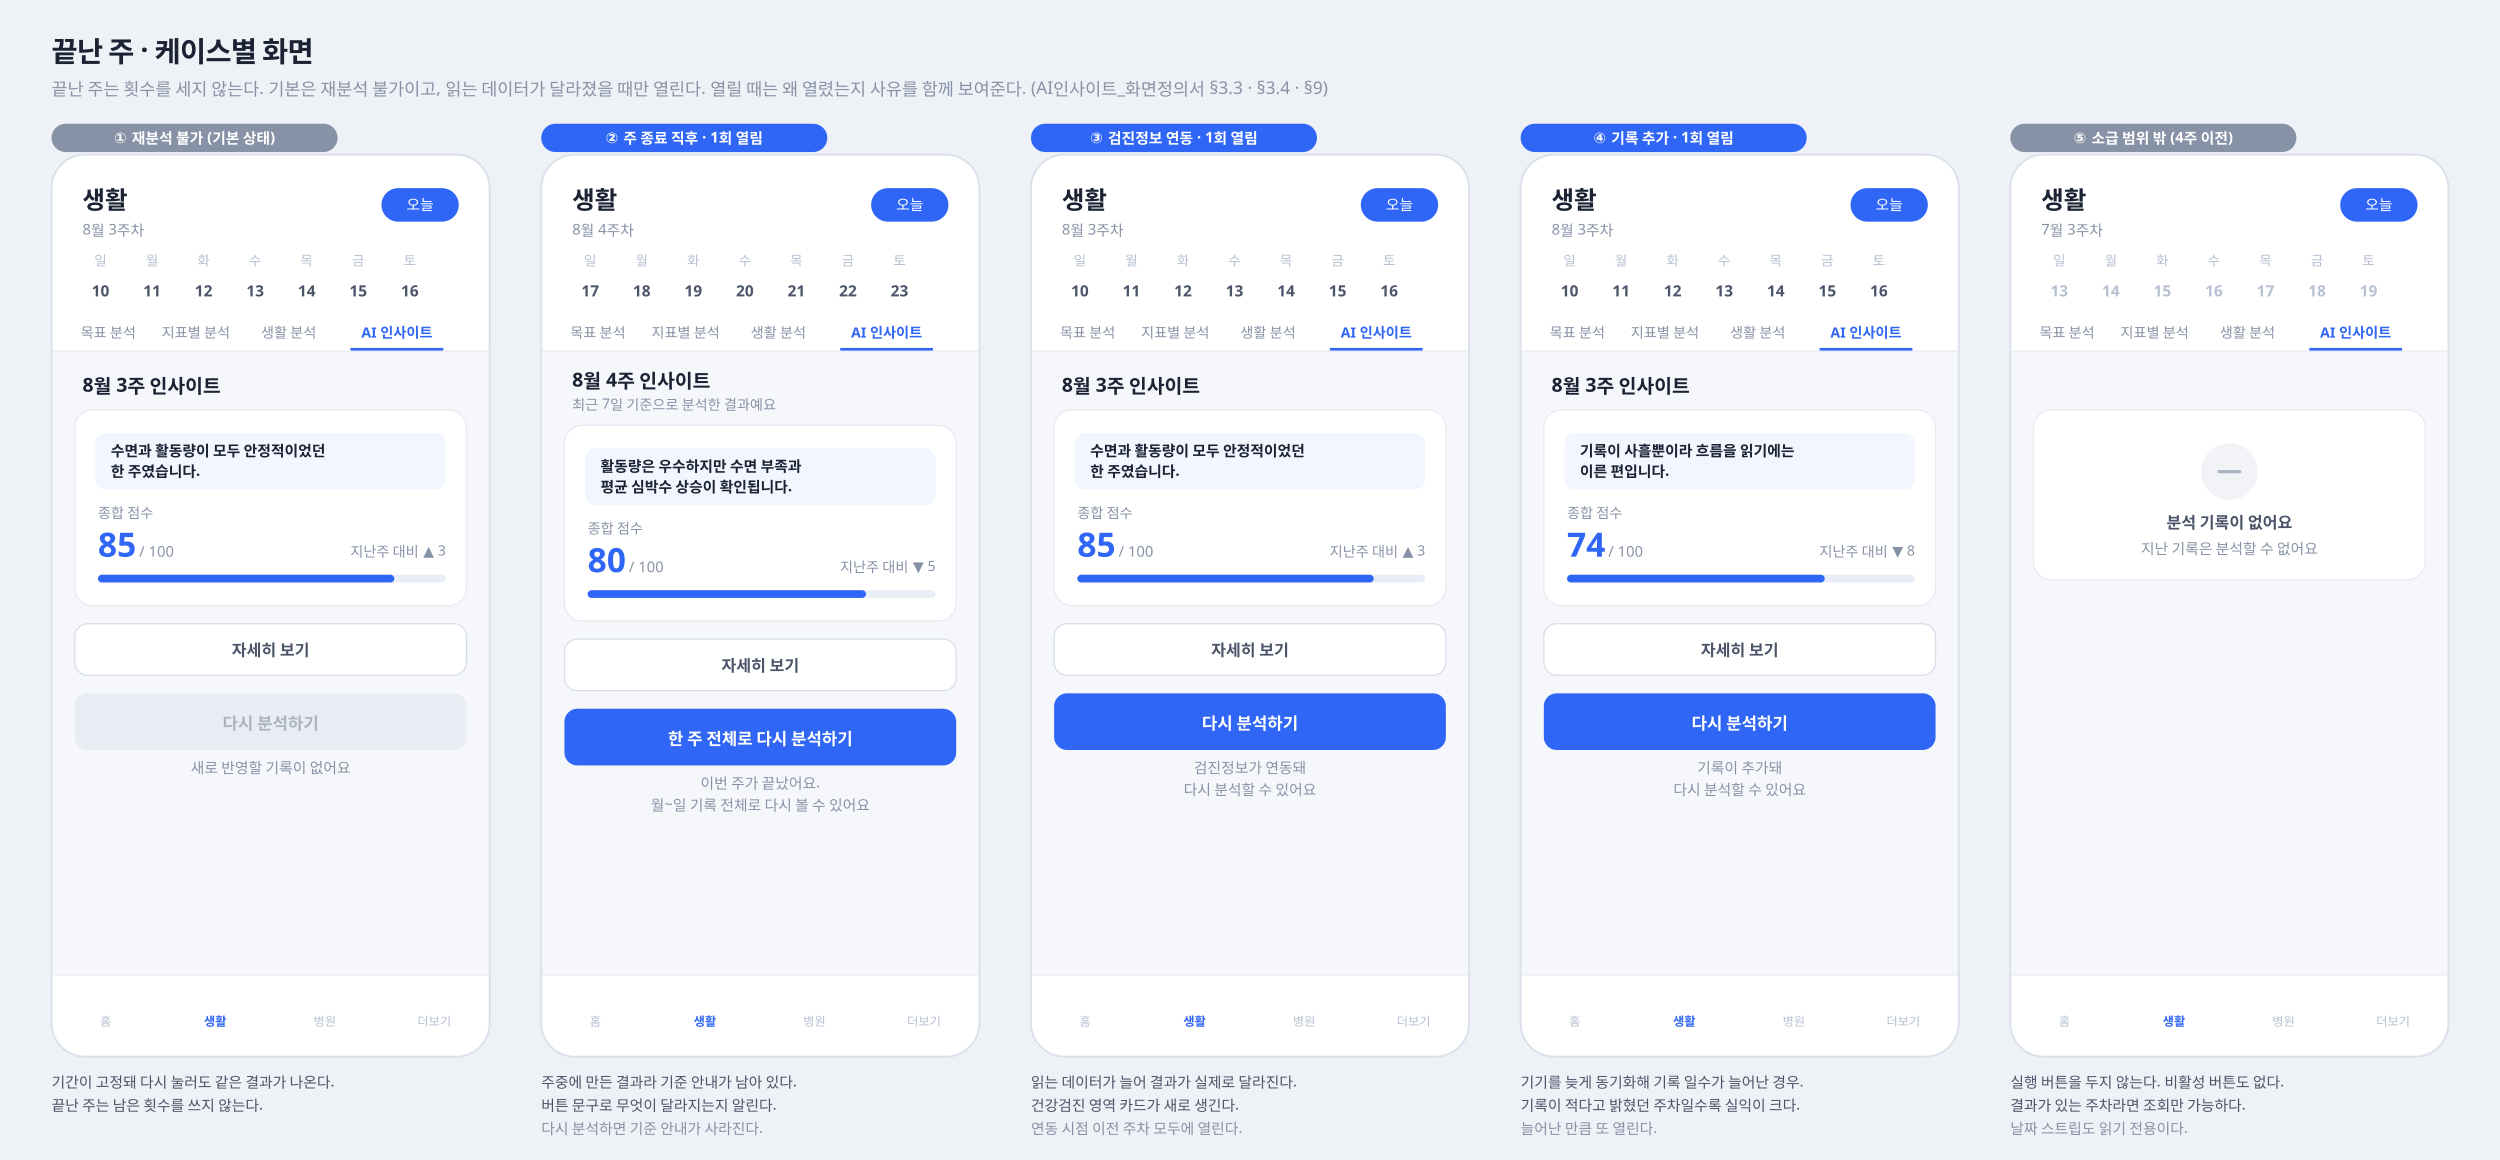
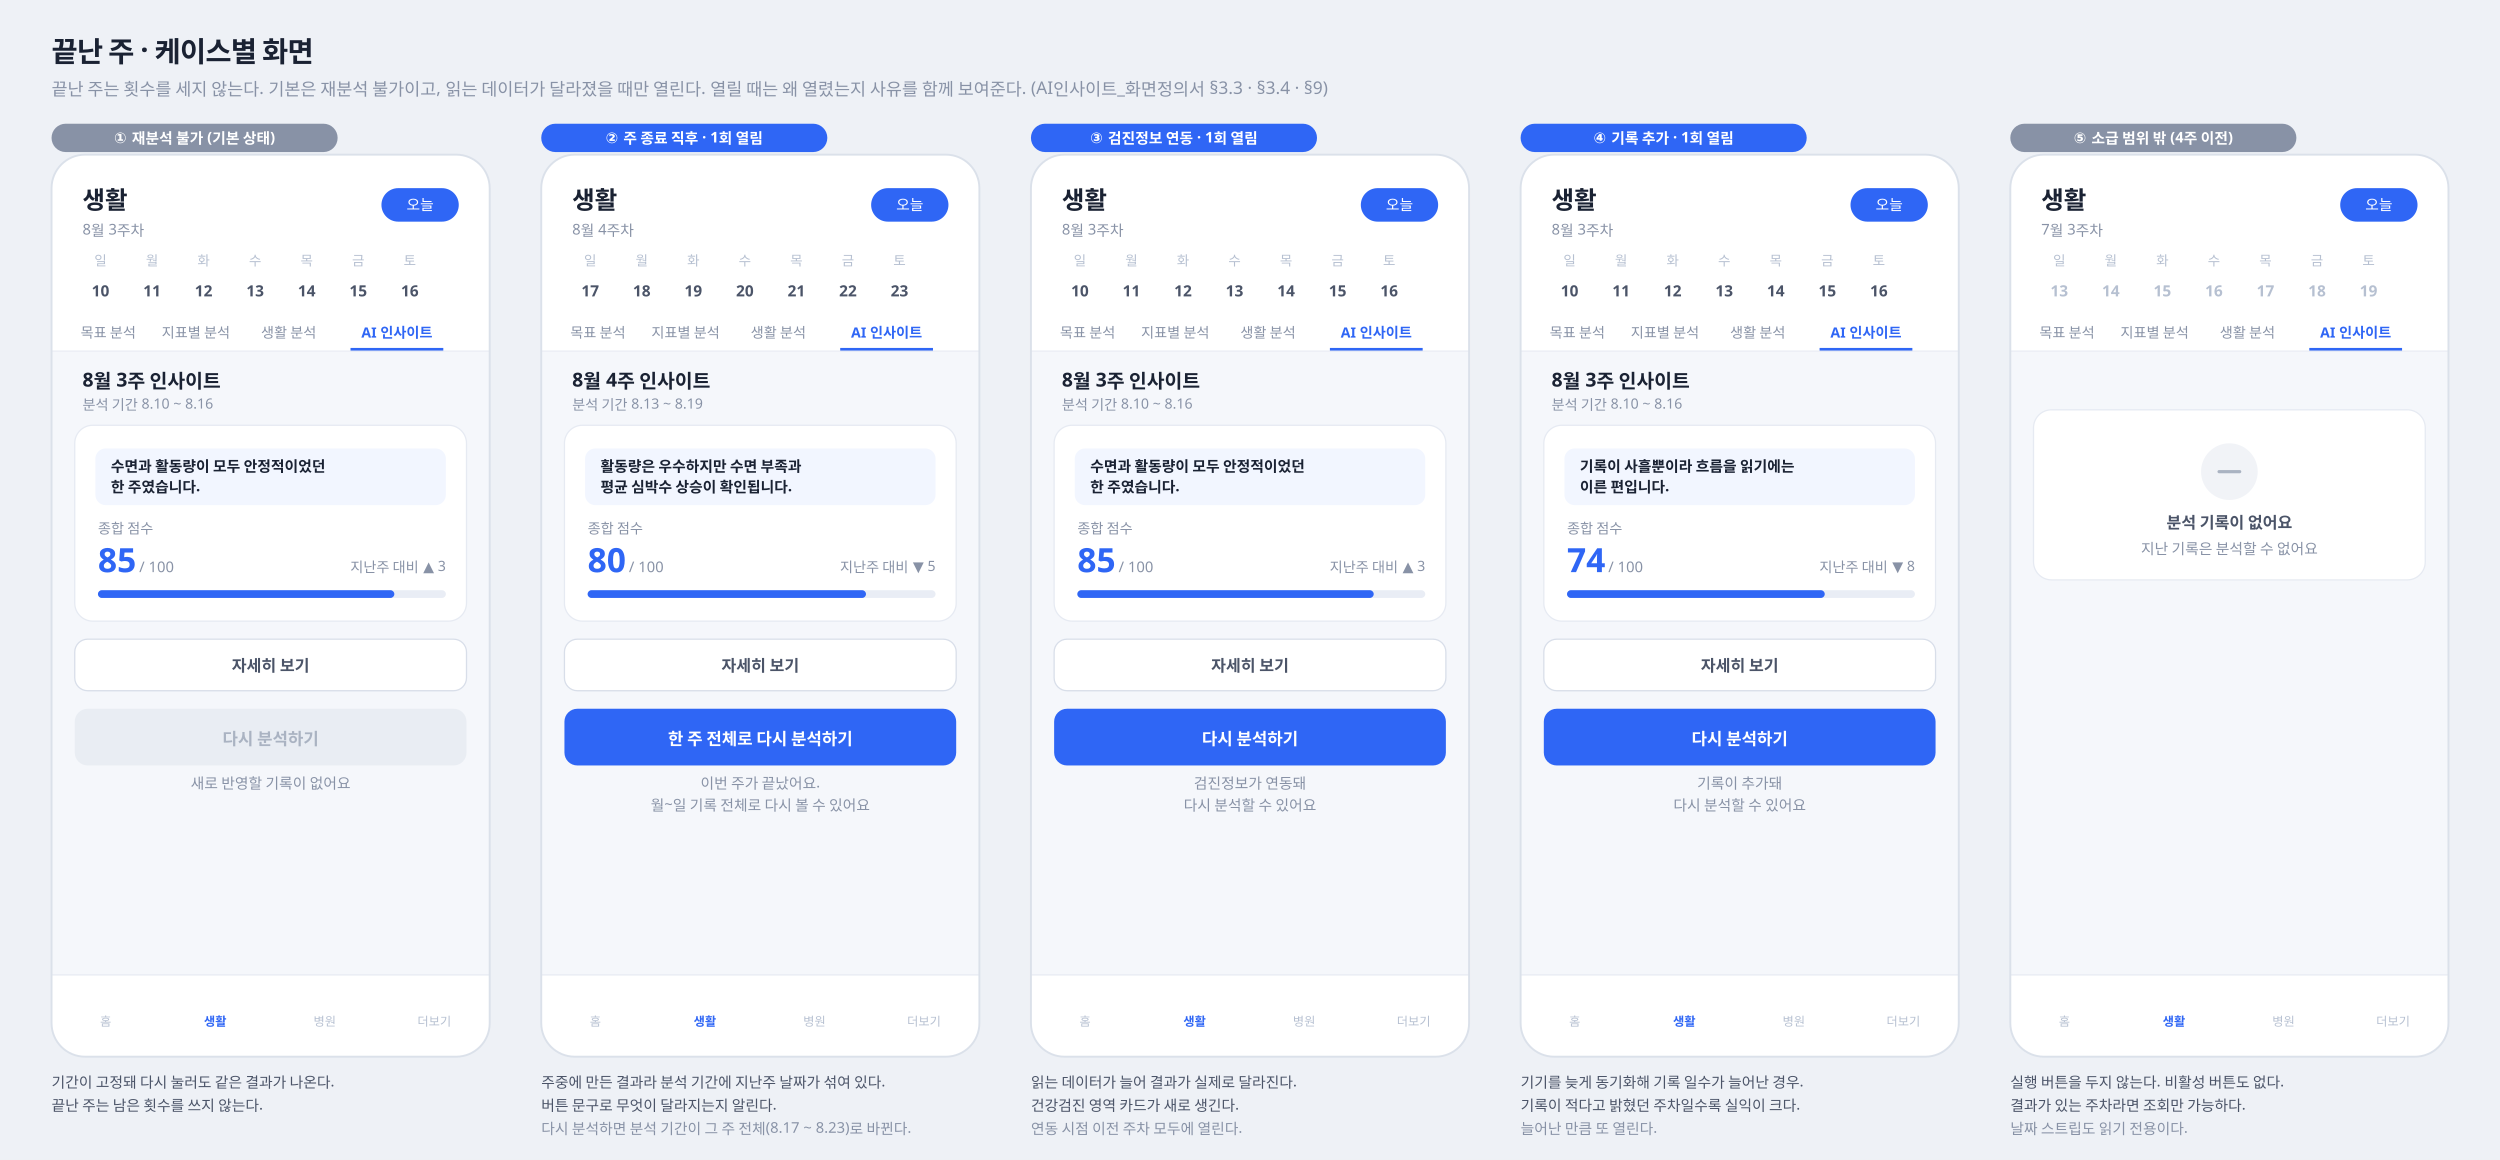
<svg xmlns="http://www.w3.org/2000/svg" viewBox="0 0 1940 900" width="1940" height="900" font-family="Noto Sans KR, Apple SD Gothic Neo, Malgun Gothic, sans-serif">
  <defs>
    <clipPath id="qa">
      <rect x="40" y="120" width="340" height="700" rx="26" />
    </clipPath>
    <clipPath id="qb">
      <rect x="420" y="120" width="340" height="700" rx="26" />
    </clipPath>
    <clipPath id="qc">
      <rect x="800" y="120" width="340" height="700" rx="26" />
    </clipPath>
    <clipPath id="qd">
      <rect x="1180" y="120" width="340" height="700" rx="26" />
    </clipPath>
    <clipPath id="qe">
      <rect x="1560" y="120" width="340" height="700" rx="26" />
    </clipPath>
  </defs>
  <rect width="1940" height="900" fill="#eef1f6" />
  <text x="40" y="48" font-size="22" font-weight="800" fill="#1a2233" letter-spacing="-0.5">끝난 주 · 케이스별 화면</text>
  <text x="40" y="74" font-size="13.5" fill="#8892a6">끝난 주는 횟수를 세지 않는다. 기본은 재분석 불가이고, 읽는 데이터가 달라졌을 때만 열린다. 열릴 때는 왜 열렸는지 사유를 함께 보여준다. (AI인사이트_화면정의서 §3.3 · §3.4 · §9)</text>
  <g clip-path="url(#qa)">
    <rect x="40" y="120" width="340" height="700" fill="#ffffff" />
    <text x="64" y="162" font-size="19" font-weight="800" fill="#1a2233">생활</text>
    <text x="64" y="182" font-size="11.5" fill="#8892a6">8월 3주차</text>
    <rect x="296" y="146" width="60" height="26" rx="13" fill="#2f66f5" />
    <text x="326" y="163" font-size="11.5" fill="#ffffff" text-anchor="middle">오늘</text>
    <g font-size="10.5" fill="#b6c0d1" text-anchor="middle">
      <text x="78" y="206">일</text>
      <text x="118" y="206">월</text>
      <text x="158" y="206">화</text>
      <text x="198" y="206">수</text>
      <text x="238" y="206">목</text>
      <text x="278" y="206">금</text>
      <text x="318" y="206">토</text>
    </g>
    <g font-size="12" font-weight="600" fill="#4b5468" text-anchor="middle">
      <text x="78" y="230">10</text>
      <text x="118" y="230">11</text>
      <text x="158" y="230">12</text>
      <text x="198" y="230">13</text>
      <text x="238" y="230">14</text>
      <text x="278" y="230">15</text>
      <text x="318" y="230">16</text>
    </g>
    <g font-size="11" fill="#8892a6" text-anchor="middle">
      <text x="84" y="262">목표 분석</text>
      <text x="152" y="262">지표별 분석</text>
      <text x="224" y="262">생활 분석</text>
      <text x="308" y="262" fill="#2f66f5" font-weight="700">AI 인사이트</text>
    </g>
    <rect x="272" y="270" width="72" height="2.5" fill="#2f66f5" />
    <rect x="40" y="272" width="340" height="1" fill="#e6eaf2" />
    <rect x="40" y="273" width="340" height="547" fill="#f5f7fb" />
-     <text x="64" y="304" font-size="15" font-weight="800" fill="#1a2233">8월 3주 인사이트</text>
-     <rect x="58" y="318" width="304" height="152" rx="14" fill="#ffffff" stroke="#e6eaf2" />
-     <rect x="74" y="336" width="272" height="44" rx="8" fill="#f2f6ff" />
-     <text x="86" y="354" font-size="11.5" font-weight="700" fill="#1a2233">수면과 활동량이 모두 안정적이었던</text>
-     <text x="86" y="370" font-size="11.5" font-weight="700" fill="#1a2233">한 주였습니다.</text>
-     <text x="76" y="402" font-size="11" fill="#8892a6">종합 점수</text>
-     <text x="76" y="432" font-size="26" font-weight="800" fill="#2f66f5">85</text>
-     <text x="108" y="432" font-size="11.5" fill="#8892a6">/ 100</text>
-     <text x="346" y="432" font-size="11" fill="#8892a6" text-anchor="end">지난주 대비 ▲ 3</text>
-     <rect x="76" y="446" width="270" height="6" rx="3" fill="#e9edf5" />
-     <rect x="76" y="446" width="230" height="6" rx="3" fill="#2f66f5" />
-     <rect x="58" y="484" width="304" height="40" rx="10" fill="#ffffff" stroke="#d8dee9" />
-     <text x="210" y="509" font-size="12.5" font-weight="700" fill="#4b5468" text-anchor="middle">자세히 보기</text>
-     <rect x="58" y="538" width="304" height="44" rx="10" fill="#e9edf3" />
-     <text x="210" y="566" font-size="13" font-weight="700" fill="#aab3c2" text-anchor="middle">다시 분석하기</text>
-     <text x="210" y="600" font-size="11.5" fill="#8892a6" text-anchor="middle">새로 반영할 기록이 없어요</text>
+     <text x="64" y="300" font-size="15" font-weight="800" fill="#1a2233">8월 3주 인사이트</text>
+     <text x="64" y="318" font-size="11" fill="#8892a6">분석 기간 8.10 ~ 8.16</text>
+     <g transform="translate(0,12)">
+       <rect x="58" y="318" width="304" height="152" rx="14" fill="#ffffff" stroke="#e6eaf2" />
+       <rect x="74" y="336" width="272" height="44" rx="8" fill="#f2f6ff" />
+       <text x="86" y="354" font-size="11.5" font-weight="700" fill="#1a2233">수면과 활동량이 모두 안정적이었던</text>
+       <text x="86" y="370" font-size="11.5" font-weight="700" fill="#1a2233">한 주였습니다.</text>
+       <text x="76" y="402" font-size="11" fill="#8892a6">종합 점수</text>
+       <text x="76" y="432" font-size="26" font-weight="800" fill="#2f66f5">85</text>
+       <text x="108" y="432" font-size="11.5" fill="#8892a6">/ 100</text>
+       <text x="346" y="432" font-size="11" fill="#8892a6" text-anchor="end">지난주 대비 ▲ 3</text>
+       <rect x="76" y="446" width="270" height="6" rx="3" fill="#e9edf5" />
+       <rect x="76" y="446" width="230" height="6" rx="3" fill="#2f66f5" />
+       <rect x="58" y="484" width="304" height="40" rx="10" fill="#ffffff" stroke="#d8dee9" />
+       <text x="210" y="509" font-size="12.5" font-weight="700" fill="#4b5468" text-anchor="middle">자세히 보기</text>
+       <rect x="58" y="538" width="304" height="44" rx="10" fill="#e9edf3" />
+       <text x="210" y="566" font-size="13" font-weight="700" fill="#aab3c2" text-anchor="middle">다시 분석하기</text>
+       <text x="210" y="600" font-size="11.5" fill="#8892a6" text-anchor="middle">새로 반영할 기록이 없어요</text>
+     </g>
    <rect x="40" y="756" width="340" height="64" fill="#ffffff" />
    <rect x="40" y="756" width="340" height="1" fill="#e6eaf2" />
    <g font-size="9.5" fill="#b6c0d1" text-anchor="middle">
      <text x="82" y="796">홈</text>
      <text x="167" y="796" fill="#2f66f5" font-weight="700">생활</text>
      <text x="252" y="796">병원</text>
      <text x="337" y="796">더보기</text>
    </g>
  </g>
  <rect x="40" y="120" width="340" height="700" rx="26" fill="none" stroke="#dbe1ea" stroke-width="1.5" />
  <rect x="40" y="96" width="222" height="22" rx="11" fill="#8892a6" />
  <text x="151" y="111" font-size="11.5" font-weight="700" fill="#ffffff" text-anchor="middle">① 재분석 불가 (기본 상태)</text>
  <text x="40" y="844" font-size="11.5" fill="#4b5468">기간이 고정돼 다시 눌러도 같은 결과가 나온다.</text>
  <text x="40" y="862" font-size="11.5" fill="#4b5468">끝난 주는 남은 횟수를 쓰지 않는다.</text>
  <g clip-path="url(#qb)">
    <rect x="420" y="120" width="340" height="700" fill="#ffffff" />
    <text x="444" y="162" font-size="19" font-weight="800" fill="#1a2233">생활</text>
    <text x="444" y="182" font-size="11.5" fill="#8892a6">8월 4주차</text>
    <rect x="676" y="146" width="60" height="26" rx="13" fill="#2f66f5" />
    <text x="706" y="163" font-size="11.5" fill="#ffffff" text-anchor="middle">오늘</text>
    <g font-size="10.5" fill="#b6c0d1" text-anchor="middle">
      <text x="458" y="206">일</text>
      <text x="498" y="206">월</text>
      <text x="538" y="206">화</text>
      <text x="578" y="206">수</text>
      <text x="618" y="206">목</text>
      <text x="658" y="206">금</text>
      <text x="698" y="206">토</text>
    </g>
    <g font-size="12" font-weight="600" fill="#4b5468" text-anchor="middle">
      <text x="458" y="230">17</text>
      <text x="498" y="230">18</text>
      <text x="538" y="230">19</text>
      <text x="578" y="230">20</text>
      <text x="618" y="230">21</text>
      <text x="658" y="230">22</text>
      <text x="698" y="230">23</text>
    </g>
    <g font-size="11" fill="#8892a6" text-anchor="middle">
      <text x="464" y="262">목표 분석</text>
      <text x="532" y="262">지표별 분석</text>
      <text x="604" y="262">생활 분석</text>
      <text x="688" y="262" fill="#2f66f5" font-weight="700">AI 인사이트</text>
    </g>
    <rect x="652" y="270" width="72" height="2.5" fill="#2f66f5" />
    <rect x="420" y="272" width="340" height="1" fill="#e6eaf2" />
    <rect x="420" y="273" width="340" height="547" fill="#f5f7fb" />
    <text x="444" y="300" font-size="15" font-weight="800" fill="#1a2233">8월 4주 인사이트</text>
-     <text x="444" y="318" font-size="11" fill="#8892a6">최근 7일 기준으로 분석한 결과예요</text>
+     <text x="444" y="318" font-size="11" fill="#8892a6">분석 기간 8.13 ~ 8.19</text>
    <rect x="438" y="330" width="304" height="152" rx="14" fill="#ffffff" stroke="#e6eaf2" />
    <rect x="454" y="348" width="272" height="44" rx="8" fill="#f2f6ff" />
    <text x="466" y="366" font-size="11.5" font-weight="700" fill="#1a2233">활동량은 우수하지만 수면 부족과</text>
    <text x="466" y="382" font-size="11.5" font-weight="700" fill="#1a2233">평균 심박수 상승이 확인됩니다.</text>
    <text x="456" y="414" font-size="11" fill="#8892a6">종합 점수</text>
    <text x="456" y="444" font-size="26" font-weight="800" fill="#2f66f5">80</text>
    <text x="488" y="444" font-size="11.5" fill="#8892a6">/ 100</text>
    <text x="726" y="444" font-size="11" fill="#8892a6" text-anchor="end">지난주 대비 ▼ 5</text>
    <rect x="456" y="458" width="270" height="6" rx="3" fill="#e9edf5" />
    <rect x="456" y="458" width="216" height="6" rx="3" fill="#2f66f5" />
    <rect x="438" y="496" width="304" height="40" rx="10" fill="#ffffff" stroke="#d8dee9" />
    <text x="590" y="521" font-size="12.5" font-weight="700" fill="#4b5468" text-anchor="middle">자세히 보기</text>
    <rect x="438" y="550" width="304" height="44" rx="10" fill="#2f66f5" />
    <text x="590" y="578" font-size="13" font-weight="700" fill="#ffffff" text-anchor="middle">한 주 전체로 다시 분석하기</text>
    <text x="590" y="612" font-size="11.5" fill="#8892a6" text-anchor="middle">이번 주가 끝났어요.</text>
    <text x="590" y="629" font-size="11.5" fill="#8892a6" text-anchor="middle">월~일 기록 전체로 다시 볼 수 있어요</text>
    <rect x="420" y="756" width="340" height="64" fill="#ffffff" />
    <rect x="420" y="756" width="340" height="1" fill="#e6eaf2" />
    <g font-size="9.5" fill="#b6c0d1" text-anchor="middle">
      <text x="462" y="796">홈</text>
      <text x="547" y="796" fill="#2f66f5" font-weight="700">생활</text>
      <text x="632" y="796">병원</text>
      <text x="717" y="796">더보기</text>
    </g>
  </g>
  <rect x="420" y="120" width="340" height="700" rx="26" fill="none" stroke="#dbe1ea" stroke-width="1.5" />
  <rect x="420" y="96" width="222" height="22" rx="11" fill="#2f66f5" />
  <text x="531" y="111" font-size="11.5" font-weight="700" fill="#ffffff" text-anchor="middle">② 주 종료 직후 · 1회 열림</text>
-   <text x="420" y="844" font-size="11.5" fill="#4b5468">주중에 만든 결과라 기준 안내가 남아 있다.</text>
+   <text x="420" y="844" font-size="11.5" fill="#4b5468">주중에 만든 결과라 분석 기간에 지난주 날짜가 섞여 있다.</text>
  <text x="420" y="862" font-size="11.5" fill="#4b5468">버튼 문구로 무엇이 달라지는지 알린다.</text>
-   <text x="420" y="880" font-size="11.5" fill="#8892a6">다시 분석하면 기준 안내가 사라진다.</text>
+   <text x="420" y="880" font-size="11.5" fill="#8892a6">다시 분석하면 분석 기간이 그 주 전체(8.17 ~ 8.23)로 바뀐다.</text>
  <g clip-path="url(#qc)">
    <rect x="800" y="120" width="340" height="700" fill="#ffffff" />
    <text x="824" y="162" font-size="19" font-weight="800" fill="#1a2233">생활</text>
    <text x="824" y="182" font-size="11.5" fill="#8892a6">8월 3주차</text>
    <rect x="1056" y="146" width="60" height="26" rx="13" fill="#2f66f5" />
    <text x="1086" y="163" font-size="11.5" fill="#ffffff" text-anchor="middle">오늘</text>
    <g font-size="10.5" fill="#b6c0d1" text-anchor="middle">
      <text x="838" y="206">일</text>
      <text x="878" y="206">월</text>
      <text x="918" y="206">화</text>
      <text x="958" y="206">수</text>
      <text x="998" y="206">목</text>
      <text x="1038" y="206">금</text>
      <text x="1078" y="206">토</text>
    </g>
    <g font-size="12" font-weight="600" fill="#4b5468" text-anchor="middle">
      <text x="838" y="230">10</text>
      <text x="878" y="230">11</text>
      <text x="918" y="230">12</text>
      <text x="958" y="230">13</text>
      <text x="998" y="230">14</text>
      <text x="1038" y="230">15</text>
      <text x="1078" y="230">16</text>
    </g>
    <g font-size="11" fill="#8892a6" text-anchor="middle">
      <text x="844" y="262">목표 분석</text>
      <text x="912" y="262">지표별 분석</text>
      <text x="984" y="262">생활 분석</text>
      <text x="1068" y="262" fill="#2f66f5" font-weight="700">AI 인사이트</text>
    </g>
    <rect x="1032" y="270" width="72" height="2.5" fill="#2f66f5" />
    <rect x="800" y="272" width="340" height="1" fill="#e6eaf2" />
    <rect x="800" y="273" width="340" height="547" fill="#f5f7fb" />
-     <text x="824" y="304" font-size="15" font-weight="800" fill="#1a2233">8월 3주 인사이트</text>
-     <rect x="818" y="318" width="304" height="152" rx="14" fill="#ffffff" stroke="#e6eaf2" />
-     <rect x="834" y="336" width="272" height="44" rx="8" fill="#f2f6ff" />
-     <text x="846" y="354" font-size="11.5" font-weight="700" fill="#1a2233">수면과 활동량이 모두 안정적이었던</text>
-     <text x="846" y="370" font-size="11.5" font-weight="700" fill="#1a2233">한 주였습니다.</text>
-     <text x="836" y="402" font-size="11" fill="#8892a6">종합 점수</text>
-     <text x="836" y="432" font-size="26" font-weight="800" fill="#2f66f5">85</text>
-     <text x="868" y="432" font-size="11.5" fill="#8892a6">/ 100</text>
-     <text x="1106" y="432" font-size="11" fill="#8892a6" text-anchor="end">지난주 대비 ▲ 3</text>
-     <rect x="836" y="446" width="270" height="6" rx="3" fill="#e9edf5" />
-     <rect x="836" y="446" width="230" height="6" rx="3" fill="#2f66f5" />
-     <rect x="818" y="484" width="304" height="40" rx="10" fill="#ffffff" stroke="#d8dee9" />
-     <text x="970" y="509" font-size="12.5" font-weight="700" fill="#4b5468" text-anchor="middle">자세히 보기</text>
-     <rect x="818" y="538" width="304" height="44" rx="10" fill="#2f66f5" />
-     <text x="970" y="566" font-size="13" font-weight="700" fill="#ffffff" text-anchor="middle">다시 분석하기</text>
-     <text x="970" y="600" font-size="11.5" fill="#8892a6" text-anchor="middle">검진정보가 연동돼</text>
-     <text x="970" y="617" font-size="11.5" fill="#8892a6" text-anchor="middle">다시 분석할 수 있어요</text>
+     <text x="824" y="300" font-size="15" font-weight="800" fill="#1a2233">8월 3주 인사이트</text>
+     <text x="824" y="318" font-size="11" fill="#8892a6">분석 기간 8.10 ~ 8.16</text>
+     <g transform="translate(0,12)">
+       <rect x="818" y="318" width="304" height="152" rx="14" fill="#ffffff" stroke="#e6eaf2" />
+       <rect x="834" y="336" width="272" height="44" rx="8" fill="#f2f6ff" />
+       <text x="846" y="354" font-size="11.5" font-weight="700" fill="#1a2233">수면과 활동량이 모두 안정적이었던</text>
+       <text x="846" y="370" font-size="11.5" font-weight="700" fill="#1a2233">한 주였습니다.</text>
+       <text x="836" y="402" font-size="11" fill="#8892a6">종합 점수</text>
+       <text x="836" y="432" font-size="26" font-weight="800" fill="#2f66f5">85</text>
+       <text x="868" y="432" font-size="11.5" fill="#8892a6">/ 100</text>
+       <text x="1106" y="432" font-size="11" fill="#8892a6" text-anchor="end">지난주 대비 ▲ 3</text>
+       <rect x="836" y="446" width="270" height="6" rx="3" fill="#e9edf5" />
+       <rect x="836" y="446" width="230" height="6" rx="3" fill="#2f66f5" />
+       <rect x="818" y="484" width="304" height="40" rx="10" fill="#ffffff" stroke="#d8dee9" />
+       <text x="970" y="509" font-size="12.5" font-weight="700" fill="#4b5468" text-anchor="middle">자세히 보기</text>
+       <rect x="818" y="538" width="304" height="44" rx="10" fill="#2f66f5" />
+       <text x="970" y="566" font-size="13" font-weight="700" fill="#ffffff" text-anchor="middle">다시 분석하기</text>
+       <text x="970" y="600" font-size="11.5" fill="#8892a6" text-anchor="middle">검진정보가 연동돼</text>
+       <text x="970" y="617" font-size="11.5" fill="#8892a6" text-anchor="middle">다시 분석할 수 있어요</text>
+     </g>
    <rect x="800" y="756" width="340" height="64" fill="#ffffff" />
    <rect x="800" y="756" width="340" height="1" fill="#e6eaf2" />
    <g font-size="9.5" fill="#b6c0d1" text-anchor="middle">
      <text x="842" y="796">홈</text>
      <text x="927" y="796" fill="#2f66f5" font-weight="700">생활</text>
      <text x="1012" y="796">병원</text>
      <text x="1097" y="796">더보기</text>
    </g>
  </g>
  <rect x="800" y="120" width="340" height="700" rx="26" fill="none" stroke="#dbe1ea" stroke-width="1.5" />
  <rect x="800" y="96" width="222" height="22" rx="11" fill="#2f66f5" />
  <text x="911" y="111" font-size="11.5" font-weight="700" fill="#ffffff" text-anchor="middle">③ 검진정보 연동 · 1회 열림</text>
  <text x="800" y="844" font-size="11.5" fill="#4b5468">읽는 데이터가 늘어 결과가 실제로 달라진다.</text>
  <text x="800" y="862" font-size="11.5" fill="#4b5468">건강검진 영역 카드가 새로 생긴다.</text>
  <text x="800" y="880" font-size="11.5" fill="#8892a6">연동 시점 이전 주차 모두에 열린다.</text>
  <g clip-path="url(#qd)">
    <rect x="1180" y="120" width="340" height="700" fill="#ffffff" />
    <text x="1204" y="162" font-size="19" font-weight="800" fill="#1a2233">생활</text>
    <text x="1204" y="182" font-size="11.5" fill="#8892a6">8월 3주차</text>
    <rect x="1436" y="146" width="60" height="26" rx="13" fill="#2f66f5" />
    <text x="1466" y="163" font-size="11.5" fill="#ffffff" text-anchor="middle">오늘</text>
    <g font-size="10.5" fill="#b6c0d1" text-anchor="middle">
      <text x="1218" y="206">일</text>
      <text x="1258" y="206">월</text>
      <text x="1298" y="206">화</text>
      <text x="1338" y="206">수</text>
      <text x="1378" y="206">목</text>
      <text x="1418" y="206">금</text>
      <text x="1458" y="206">토</text>
    </g>
    <g font-size="12" font-weight="600" fill="#4b5468" text-anchor="middle">
      <text x="1218" y="230">10</text>
      <text x="1258" y="230">11</text>
      <text x="1298" y="230">12</text>
      <text x="1338" y="230">13</text>
      <text x="1378" y="230">14</text>
      <text x="1418" y="230">15</text>
      <text x="1458" y="230">16</text>
    </g>
    <g font-size="11" fill="#8892a6" text-anchor="middle">
      <text x="1224" y="262">목표 분석</text>
      <text x="1292" y="262">지표별 분석</text>
      <text x="1364" y="262">생활 분석</text>
      <text x="1448" y="262" fill="#2f66f5" font-weight="700">AI 인사이트</text>
    </g>
    <rect x="1412" y="270" width="72" height="2.5" fill="#2f66f5" />
    <rect x="1180" y="272" width="340" height="1" fill="#e6eaf2" />
    <rect x="1180" y="273" width="340" height="547" fill="#f5f7fb" />
-     <text x="1204" y="304" font-size="15" font-weight="800" fill="#1a2233">8월 3주 인사이트</text>
-     <rect x="1198" y="318" width="304" height="152" rx="14" fill="#ffffff" stroke="#e6eaf2" />
-     <rect x="1214" y="336" width="272" height="44" rx="8" fill="#f2f6ff" />
-     <text x="1226" y="354" font-size="11.5" font-weight="700" fill="#1a2233">기록이 사흘뿐이라 흐름을 읽기에는</text>
-     <text x="1226" y="370" font-size="11.5" font-weight="700" fill="#1a2233">이른 편입니다.</text>
-     <text x="1216" y="402" font-size="11" fill="#8892a6">종합 점수</text>
-     <text x="1216" y="432" font-size="26" font-weight="800" fill="#2f66f5">74</text>
-     <text x="1248" y="432" font-size="11.5" fill="#8892a6">/ 100</text>
-     <text x="1486" y="432" font-size="11" fill="#8892a6" text-anchor="end">지난주 대비 ▼ 8</text>
-     <rect x="1216" y="446" width="270" height="6" rx="3" fill="#e9edf5" />
-     <rect x="1216" y="446" width="200" height="6" rx="3" fill="#2f66f5" />
-     <rect x="1198" y="484" width="304" height="40" rx="10" fill="#ffffff" stroke="#d8dee9" />
-     <text x="1350" y="509" font-size="12.5" font-weight="700" fill="#4b5468" text-anchor="middle">자세히 보기</text>
-     <rect x="1198" y="538" width="304" height="44" rx="10" fill="#2f66f5" />
-     <text x="1350" y="566" font-size="13" font-weight="700" fill="#ffffff" text-anchor="middle">다시 분석하기</text>
-     <text x="1350" y="600" font-size="11.5" fill="#8892a6" text-anchor="middle">기록이 추가돼</text>
-     <text x="1350" y="617" font-size="11.5" fill="#8892a6" text-anchor="middle">다시 분석할 수 있어요</text>
+     <text x="1204" y="300" font-size="15" font-weight="800" fill="#1a2233">8월 3주 인사이트</text>
+     <text x="1204" y="318" font-size="11" fill="#8892a6">분석 기간 8.10 ~ 8.16</text>
+     <g transform="translate(0,12)">
+       <rect x="1198" y="318" width="304" height="152" rx="14" fill="#ffffff" stroke="#e6eaf2" />
+       <rect x="1214" y="336" width="272" height="44" rx="8" fill="#f2f6ff" />
+       <text x="1226" y="354" font-size="11.5" font-weight="700" fill="#1a2233">기록이 사흘뿐이라 흐름을 읽기에는</text>
+       <text x="1226" y="370" font-size="11.5" font-weight="700" fill="#1a2233">이른 편입니다.</text>
+       <text x="1216" y="402" font-size="11" fill="#8892a6">종합 점수</text>
+       <text x="1216" y="432" font-size="26" font-weight="800" fill="#2f66f5">74</text>
+       <text x="1248" y="432" font-size="11.5" fill="#8892a6">/ 100</text>
+       <text x="1486" y="432" font-size="11" fill="#8892a6" text-anchor="end">지난주 대비 ▼ 8</text>
+       <rect x="1216" y="446" width="270" height="6" rx="3" fill="#e9edf5" />
+       <rect x="1216" y="446" width="200" height="6" rx="3" fill="#2f66f5" />
+       <rect x="1198" y="484" width="304" height="40" rx="10" fill="#ffffff" stroke="#d8dee9" />
+       <text x="1350" y="509" font-size="12.5" font-weight="700" fill="#4b5468" text-anchor="middle">자세히 보기</text>
+       <rect x="1198" y="538" width="304" height="44" rx="10" fill="#2f66f5" />
+       <text x="1350" y="566" font-size="13" font-weight="700" fill="#ffffff" text-anchor="middle">다시 분석하기</text>
+       <text x="1350" y="600" font-size="11.5" fill="#8892a6" text-anchor="middle">기록이 추가돼</text>
+       <text x="1350" y="617" font-size="11.5" fill="#8892a6" text-anchor="middle">다시 분석할 수 있어요</text>
+     </g>
    <rect x="1180" y="756" width="340" height="64" fill="#ffffff" />
    <rect x="1180" y="756" width="340" height="1" fill="#e6eaf2" />
    <g font-size="9.5" fill="#b6c0d1" text-anchor="middle">
      <text x="1222" y="796">홈</text>
      <text x="1307" y="796" fill="#2f66f5" font-weight="700">생활</text>
      <text x="1392" y="796">병원</text>
      <text x="1477" y="796">더보기</text>
    </g>
  </g>
  <rect x="1180" y="120" width="340" height="700" rx="26" fill="none" stroke="#dbe1ea" stroke-width="1.5" />
  <rect x="1180" y="96" width="222" height="22" rx="11" fill="#2f66f5" />
  <text x="1291" y="111" font-size="11.5" font-weight="700" fill="#ffffff" text-anchor="middle">④ 기록 추가 · 1회 열림</text>
  <text x="1180" y="844" font-size="11.5" fill="#4b5468">기기를 늦게 동기화해 기록 일수가 늘어난 경우.</text>
  <text x="1180" y="862" font-size="11.5" fill="#4b5468">기록이 적다고 밝혔던 주차일수록 실익이 크다.</text>
  <text x="1180" y="880" font-size="11.5" fill="#8892a6">늘어난 만큼 또 열린다.</text>
  <g clip-path="url(#qe)">
    <rect x="1560" y="120" width="340" height="700" fill="#ffffff" />
    <text x="1584" y="162" font-size="19" font-weight="800" fill="#1a2233">생활</text>
    <text x="1584" y="182" font-size="11.5" fill="#8892a6">7월 3주차</text>
    <rect x="1816" y="146" width="60" height="26" rx="13" fill="#2f66f5" />
    <text x="1846" y="163" font-size="11.5" fill="#ffffff" text-anchor="middle">오늘</text>
    <g font-size="10.5" fill="#b6c0d1" text-anchor="middle">
      <text x="1598" y="206">일</text>
      <text x="1638" y="206">월</text>
      <text x="1678" y="206">화</text>
      <text x="1718" y="206">수</text>
      <text x="1758" y="206">목</text>
      <text x="1798" y="206">금</text>
      <text x="1838" y="206">토</text>
    </g>
    <g font-size="12" font-weight="600" fill="#b6c0d1" text-anchor="middle">
      <text x="1598" y="230">13</text>
      <text x="1638" y="230">14</text>
      <text x="1678" y="230">15</text>
      <text x="1718" y="230">16</text>
      <text x="1758" y="230">17</text>
      <text x="1798" y="230">18</text>
      <text x="1838" y="230">19</text>
    </g>
    <g font-size="11" fill="#8892a6" text-anchor="middle">
      <text x="1604" y="262">목표 분석</text>
      <text x="1672" y="262">지표별 분석</text>
      <text x="1744" y="262">생활 분석</text>
      <text x="1828" y="262" fill="#2f66f5" font-weight="700">AI 인사이트</text>
    </g>
    <rect x="1792" y="270" width="72" height="2.5" fill="#2f66f5" />
    <rect x="1560" y="272" width="340" height="1" fill="#e6eaf2" />
    <rect x="1560" y="273" width="340" height="547" fill="#f5f7fb" />
    <rect x="1578" y="318" width="304" height="132" rx="14" fill="#ffffff" stroke="#e6eaf2" />
    <circle cx="1730" cy="366" r="22" fill="#f1f3f7" />
    <path d="M1722 366 h16" stroke="#aab3c2" stroke-width="2.5" stroke-linecap="round" />
    <text x="1730" y="410" font-size="12.5" font-weight="700" fill="#4b5468" text-anchor="middle">분석 기록이 없어요</text>
    <text x="1730" y="430" font-size="11.5" fill="#8892a6" text-anchor="middle">지난 기록은 분석할 수 없어요</text>
    <rect x="1560" y="756" width="340" height="64" fill="#ffffff" />
    <rect x="1560" y="756" width="340" height="1" fill="#e6eaf2" />
    <g font-size="9.5" fill="#b6c0d1" text-anchor="middle">
      <text x="1602" y="796">홈</text>
      <text x="1687" y="796" fill="#2f66f5" font-weight="700">생활</text>
      <text x="1772" y="796">병원</text>
      <text x="1857" y="796">더보기</text>
    </g>
  </g>
  <rect x="1560" y="120" width="340" height="700" rx="26" fill="none" stroke="#dbe1ea" stroke-width="1.5" />
  <rect x="1560" y="96" width="222" height="22" rx="11" fill="#8892a6" />
  <text x="1671" y="111" font-size="11.5" font-weight="700" fill="#ffffff" text-anchor="middle">⑤ 소급 범위 밖 (4주 이전)</text>
  <text x="1560" y="844" font-size="11.5" fill="#4b5468">실행 버튼을 두지 않는다. 비활성 버튼도 없다.</text>
  <text x="1560" y="862" font-size="11.5" fill="#4b5468">결과가 있는 주차라면 조회만 가능하다.</text>
  <text x="1560" y="880" font-size="11.5" fill="#8892a6">날짜 스트립도 읽기 전용이다.</text>
</svg>
